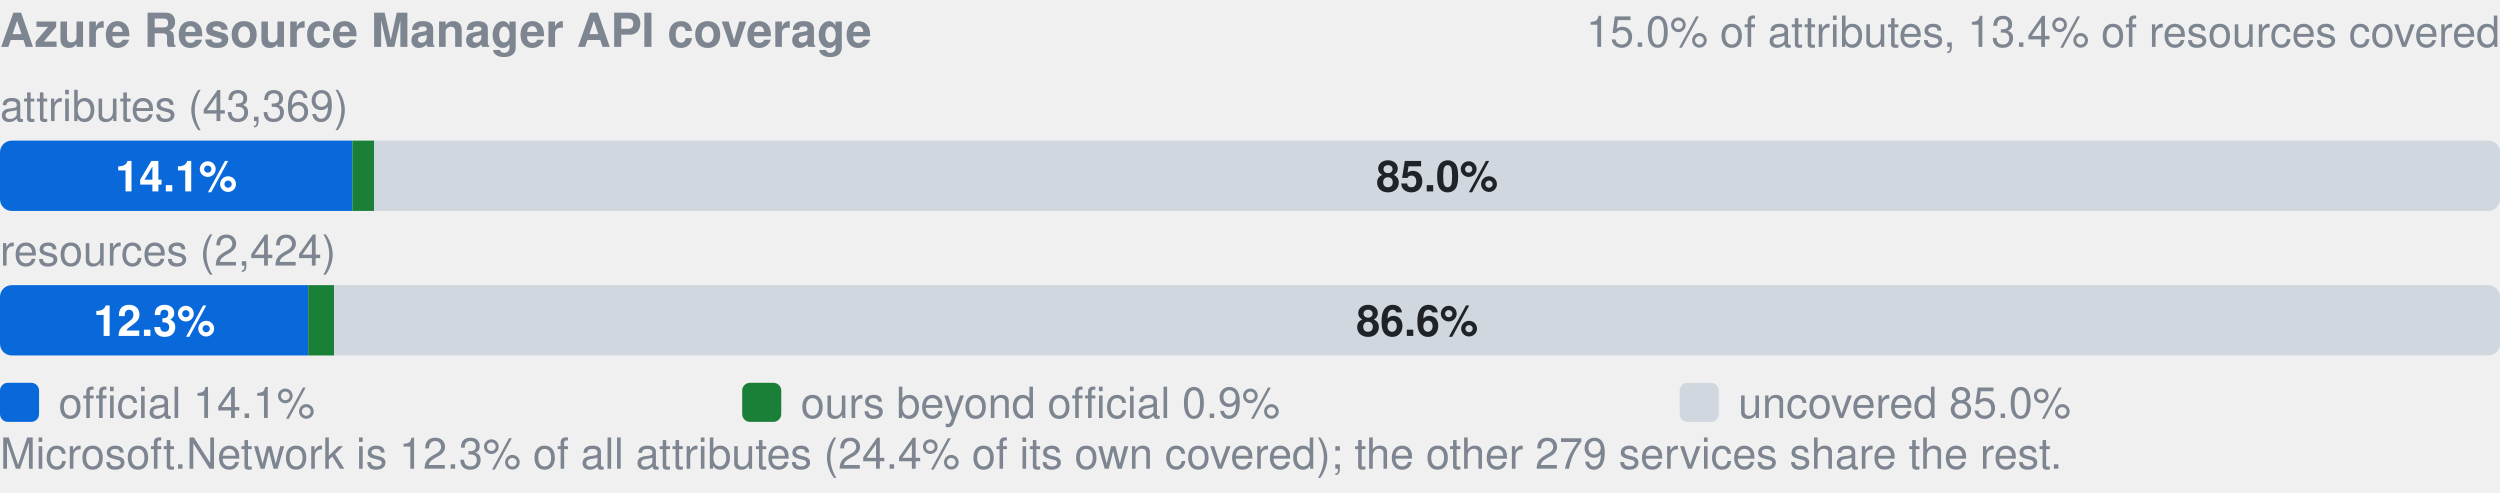
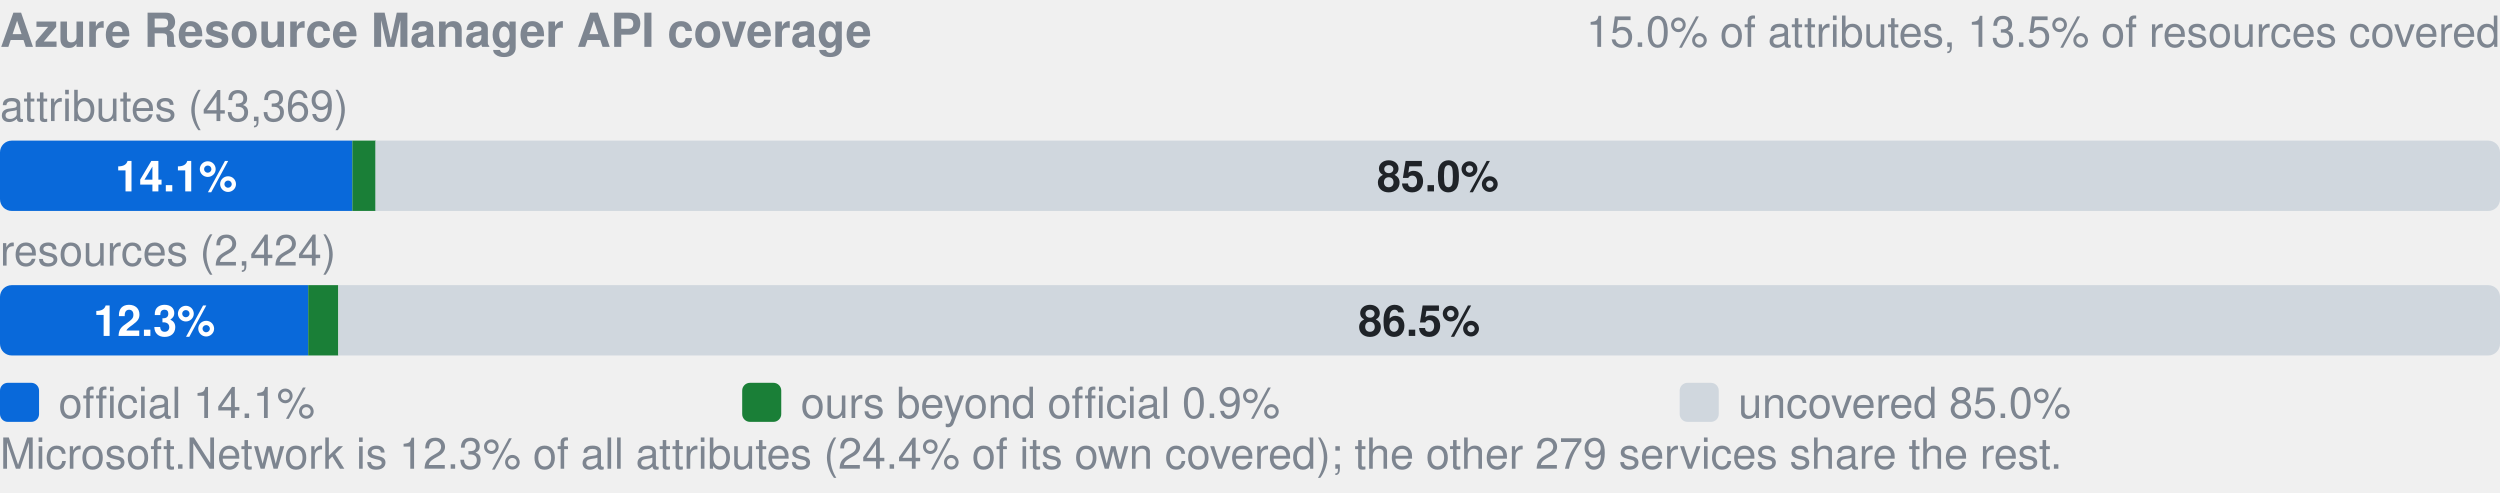
- <svg xmlns="http://www.w3.org/2000/svg" width="640" height="126" viewBox="0 0 640 126" role="img" aria-label="Azure Resource Manager API coverage: by attributes 14.1% official, 0.9% ours beyond official, 85.0% uncovered, of 43369; by resources 12.3% official, 1.0% ours beyond official, 86.6% uncovered, of 2424">
+ <svg xmlns="http://www.w3.org/2000/svg" width="640" height="126" viewBox="0 0 640 126" role="img" aria-label="Azure Resource Manager API coverage: by attributes 14.1% official, 0.9% ours beyond official, 85.0% uncovered, of 43369; by resources 12.3% official, 1.2% ours beyond official, 86.5% uncovered, of 2424">
  <style>text{font-family:-apple-system,BlinkMacSystemFont,"Segoe UI",Helvetica,Arial,sans-serif}.s{font-size:11px;font-weight:600}.t{font-size:11px;fill:#7d8590}.h{font-size:12px;font-weight:600;fill:#7d8590}</style>
  <text x="0" y="12" class="h">Azure Resource Manager API coverage</text>
-   <text x="640" y="12" text-anchor="end" class="t">15.0% of attributes, 13.4% of resources covered</text>
+   <text x="640" y="12" text-anchor="end" class="t">15.0% of attributes, 13.5% of resources covered</text>
  <text x="0" y="31" class="t">attributes (43,369)</text>
  <clipPath id="a">
    <rect x="0.0" y="36.0" width="640.0" height="18.0" rx="3" />
  </clipPath>
  <g clip-path="url(#a)">
    <rect x="0.0" y="36.0" width="90.2" height="18.0" fill="#0969da" />
-     <rect x="90.2" y="36.0" width="5.6" height="18.0" fill="#1a7f37" />
-     <rect x="95.8" y="36.0" width="544.2" height="18.0" fill="#d0d7de" />
+     <rect x="90.2" y="36.0" width="6.0" height="18.0" fill="#1a7f37" />
+     <rect x="96.1" y="36.0" width="543.9" height="18.0" fill="#d0d7de" />
  </g>
  <text x="45.1" y="49.0" text-anchor="middle" fill="#fff" class="s">14.1%</text>
-   <text x="367.9" y="49.0" text-anchor="middle" fill="#1f2328" class="s">85.0%</text>
+   <text x="368.1" y="49.0" text-anchor="middle" fill="#1f2328" class="s">85.0%</text>
  <text x="0" y="68" class="t">resources (2,424)</text>
  <clipPath id="r">
    <rect x="0.0" y="73.0" width="640.0" height="18.0" rx="3" />
  </clipPath>
  <g clip-path="url(#r)">
    <rect x="0.0" y="73.0" width="78.9" height="18.0" fill="#0969da" />
-     <rect x="78.9" y="73.0" width="6.6" height="18.0" fill="#1a7f37" />
-     <rect x="85.5" y="73.0" width="554.5" height="18.0" fill="#d0d7de" />
+     <rect x="78.9" y="73.0" width="7.7" height="18.0" fill="#1a7f37" />
+     <rect x="86.6" y="73.0" width="553.4" height="18.0" fill="#d0d7de" />
  </g>
  <text x="39.5" y="86.0" text-anchor="middle" fill="#fff" class="s">12.3%</text>
-   <text x="362.8" y="86.0" text-anchor="middle" fill="#1f2328" class="s">86.6%</text>
+   <text x="363.3" y="86.0" text-anchor="middle" fill="#1f2328" class="s">86.5%</text>
  <rect x="0" y="98" width="10" height="10" rx="2" fill="#0969da" />
  <text x="15" y="107" class="t">official 14.1%</text>
  <rect x="190" y="98" width="10" height="10" rx="2" fill="#1a7f37" />
  <text x="205" y="107" class="t">ours beyond official 0.9%</text>
  <rect x="430" y="98" width="10" height="10" rx="2" fill="#d0d7de" />
  <text x="445" y="107" class="t">uncovered 85.0%</text>
  <text x="0" y="120" class="t">Microsoft.Network is 12.3% of all attributes (24.4% of its own covered); the other 279 services share the rest.</text>
</svg>
